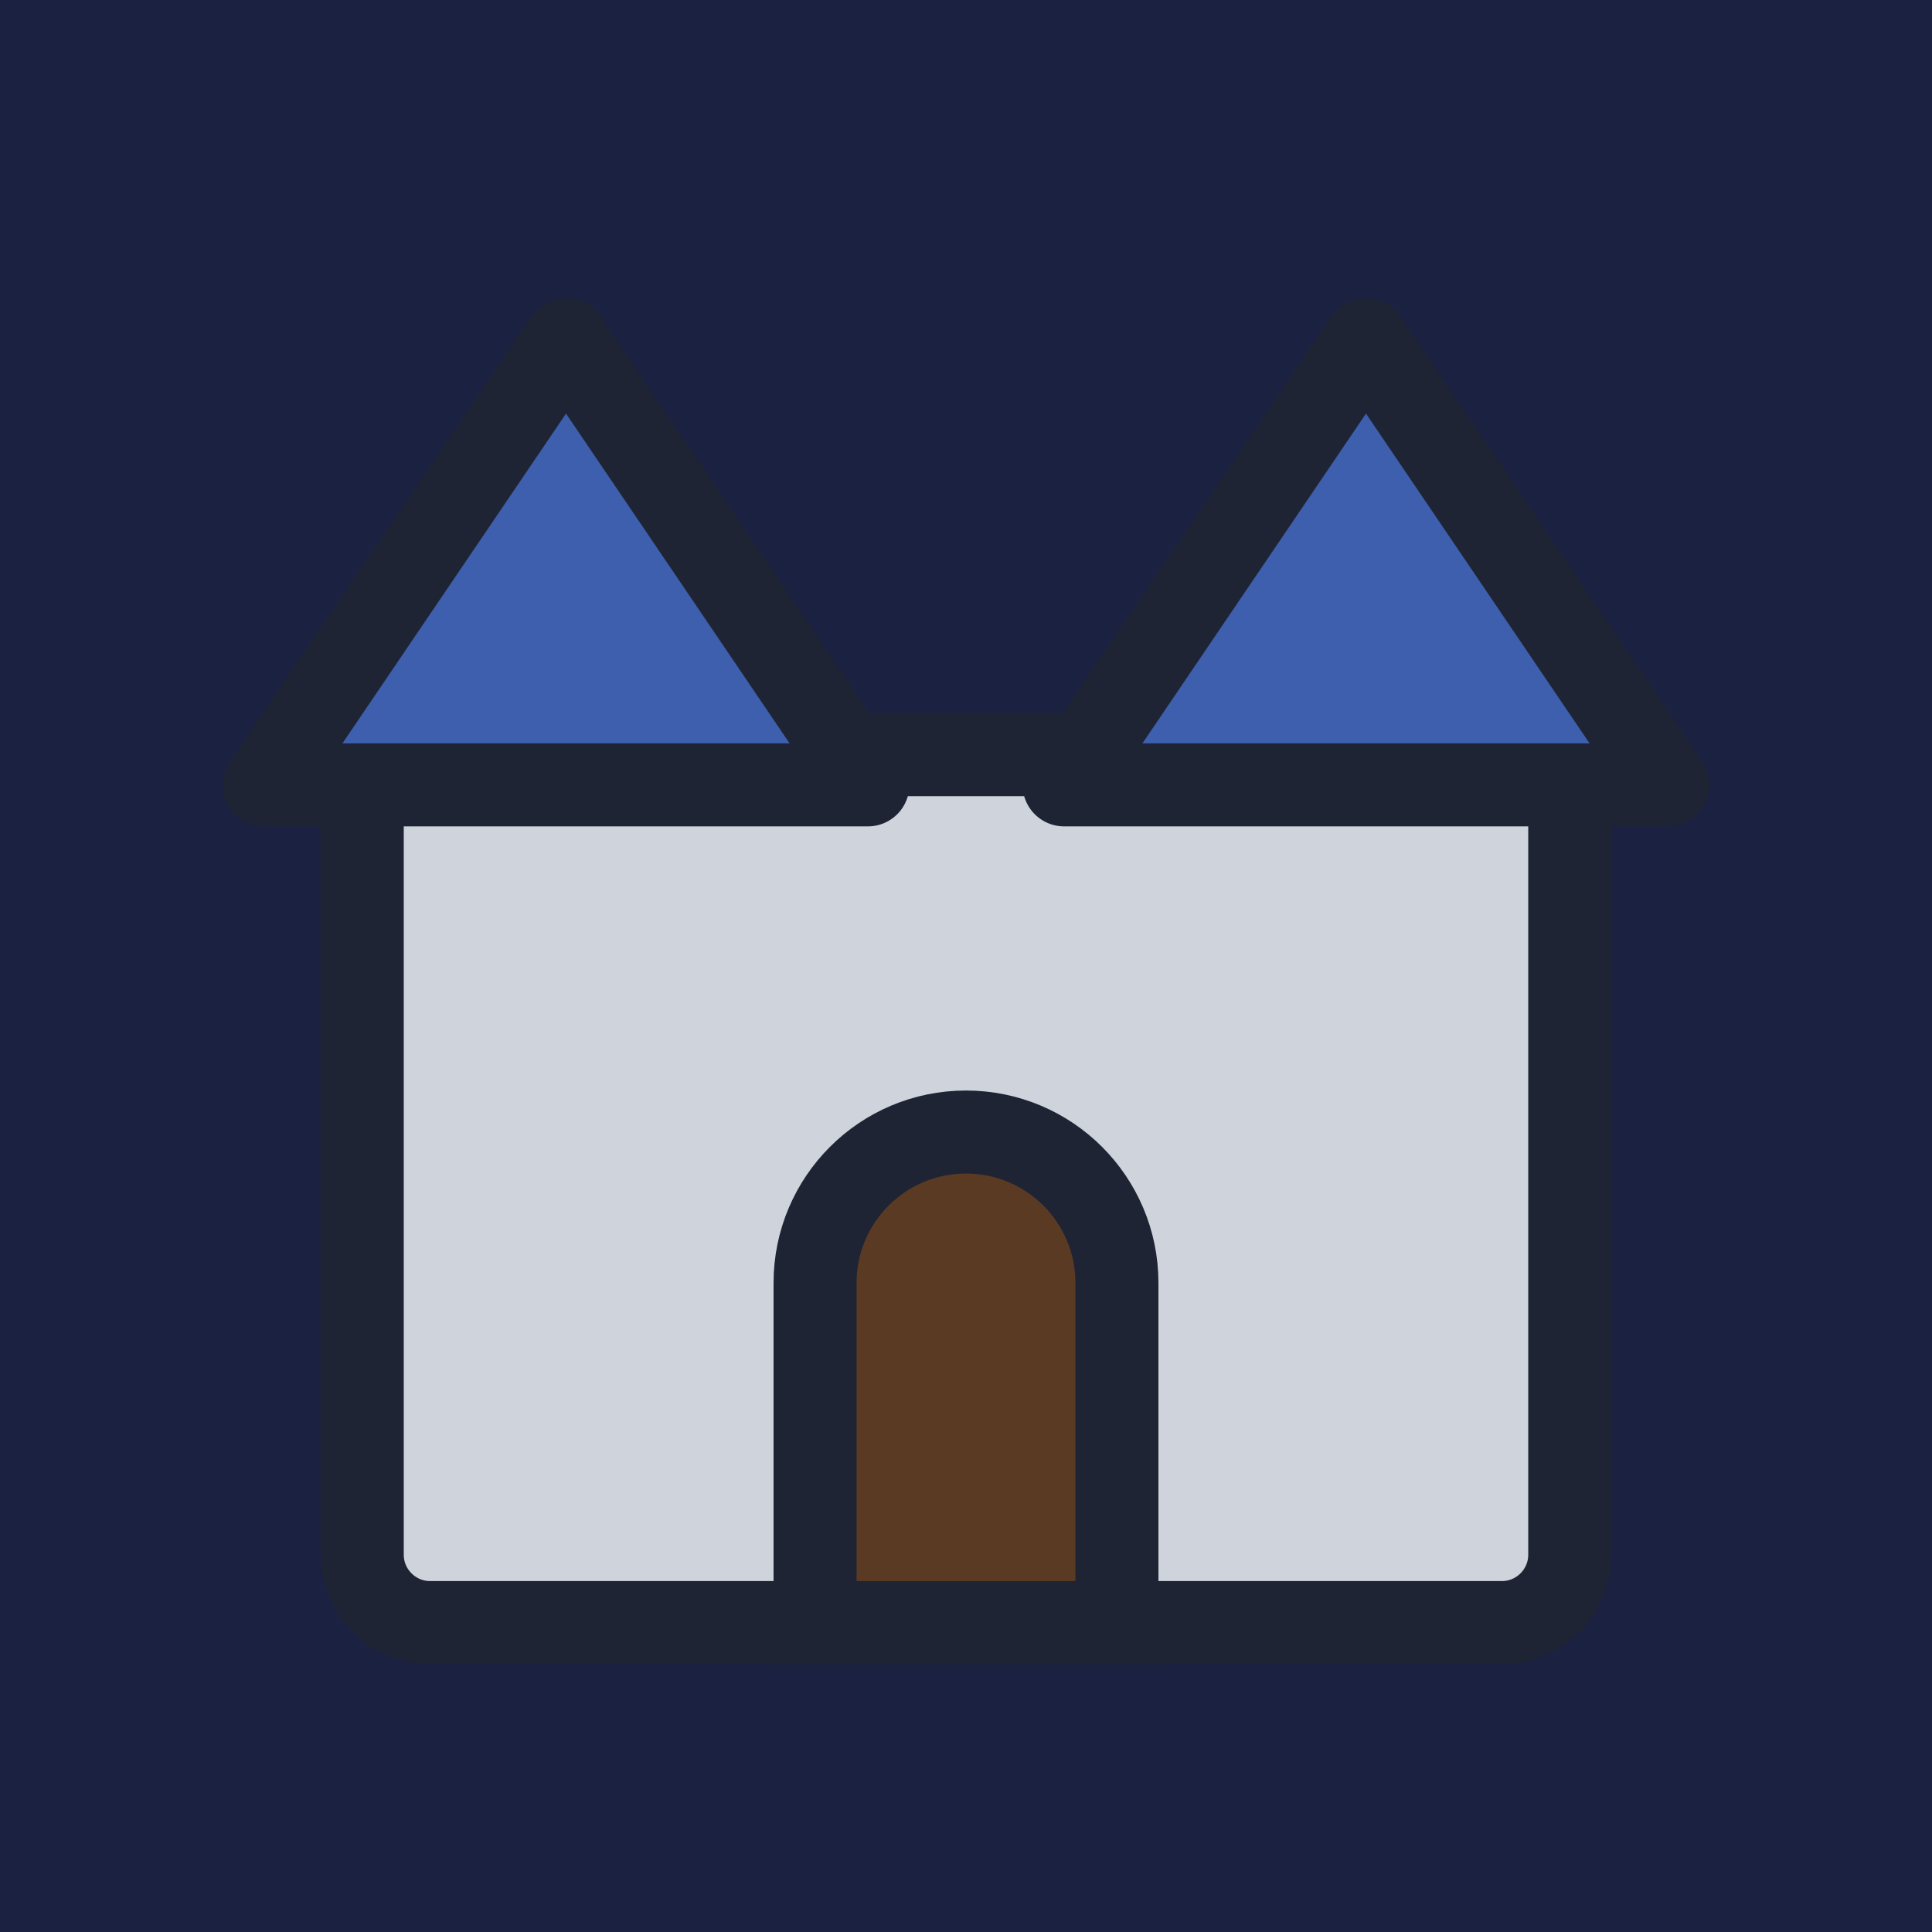
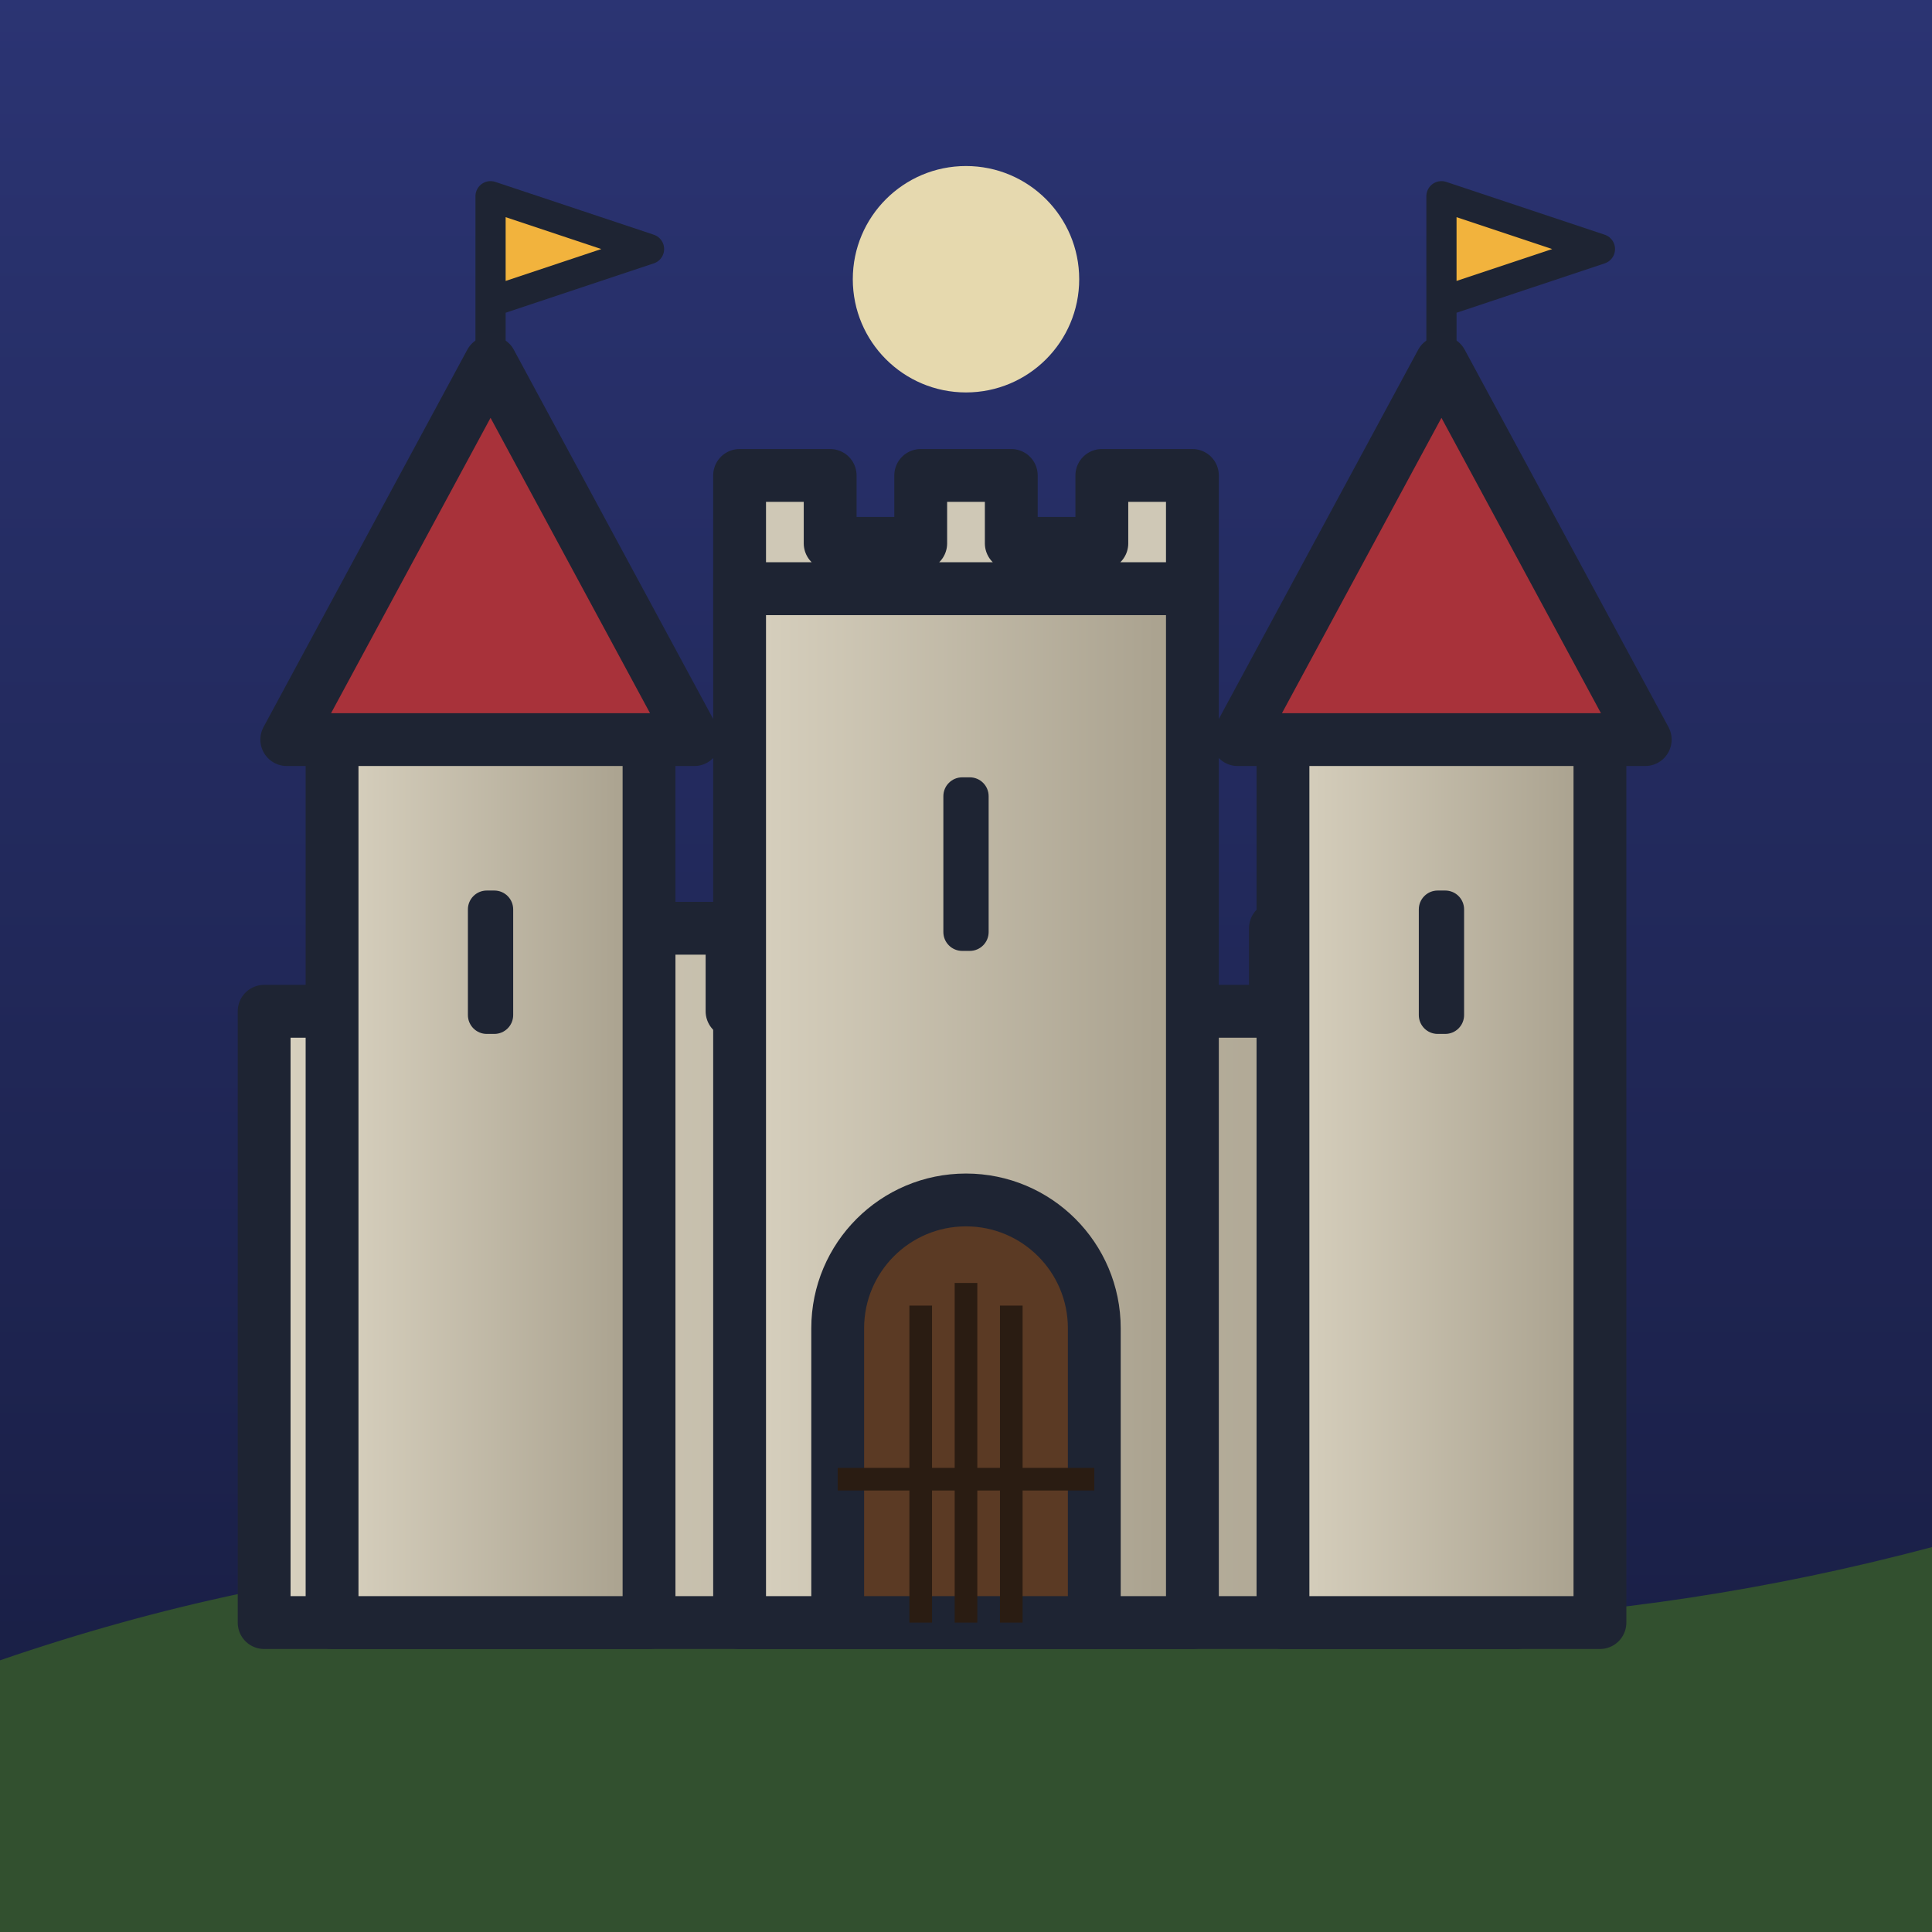
<svg xmlns="http://www.w3.org/2000/svg" viewBox="0 0 512 512">
-   <rect width="512" height="512" fill="#1b2140" />
-   <rect x="96" y="200" width="320" height="230" rx="18" fill="#cfd3dc" stroke="#1e2433" stroke-width="22" />
-   <path d="M70 208 L150 90 L230 208Z M282 208 L362 90 L442 208Z" fill="#3d5fae" stroke="#1e2433" stroke-width="22" stroke-linejoin="round" />
-   <path d="M216 430 V340 a40 40 0 0 1 80 0 V430Z" fill="#5b3a24" stroke="#1e2433" stroke-width="22" />
-   <circle cx="256" cy="120" r="0" />
+   <defs>
+     <linearGradient id="sky" x1="0" y1="0" x2="0" y2="1">
+       <stop offset="0" stop-color="#2b3473" />
+       <stop offset="1" stop-color="#171c3f" />
+     </linearGradient>
+     <linearGradient id="wall" x1="0" y1="0" x2="1" y2="0">
+       <stop offset="0" stop-color="#d8d1bf" />
+       <stop offset="1" stop-color="#a79f8c" />
+     </linearGradient>
+   </defs>
+   <rect width="512" height="512" fill="url(#sky)" />
+   <circle cx="256" cy="74" r="30" fill="#f6e7b4" opacity=".92" />
+   <path d="M0 440 Q128 396 256 420 T512 410 V512 H0Z" fill="#32502f" />
+   <g stroke="#1e2433" stroke-width="14" stroke-linejoin="round" stroke-linecap="round">
+     <path d="M70 430 V268 h34 v-22 h30 v22 h30 v-22 h30 v22 h24 v-22 h30 v22 h30 v-22 h30 v22 h30 v-22 h30 v22 h34 V430Z" fill="url(#wall)" />
+     <rect x="88" y="190" width="84" height="240" fill="url(#wall)" />
+     <path d="M76 196 L130 96 L184 196Z" fill="#a8323a" />
+     <rect x="340" y="190" width="84" height="240" fill="url(#wall)" />
+     <path d="M328 196 L382 96 L436 196Z" fill="#a8323a" />
+     <rect x="196" y="156" width="120" height="274" fill="url(#wall)" />
+     <path d="M196 156 V126 h24 v18 h24 v-18 h24 v18 h24 v-18 h24 V156Z" fill="#cfc8b6" />
+     <path d="M222 430 V352 a34 34 0 0 1 68 0 V430Z" fill="#5b3a24" />
+   </g>
+   <g fill="#f2b33d" stroke="#1e2433" stroke-width="8" stroke-linejoin="round">
+     <path d="M130 96 V52 L172 66 L130 80Z" />
+     <path d="M382 96 V52 L424 66 L382 80Z" />
+   </g>
+   <g fill="#1e2433">
+     <rect x="124" y="236" width="12" height="38" rx="5" />
+     <rect x="376" y="236" width="12" height="38" rx="5" />
+     <rect x="250" y="206" width="12" height="46" rx="5" />
+   </g>
+   <g stroke="#2a1c12" stroke-width="6">
+     <path d="M244 346 V430 M256 340 V430 M268 346 V430 M222 392 H290" />
+   </g>
</svg>
